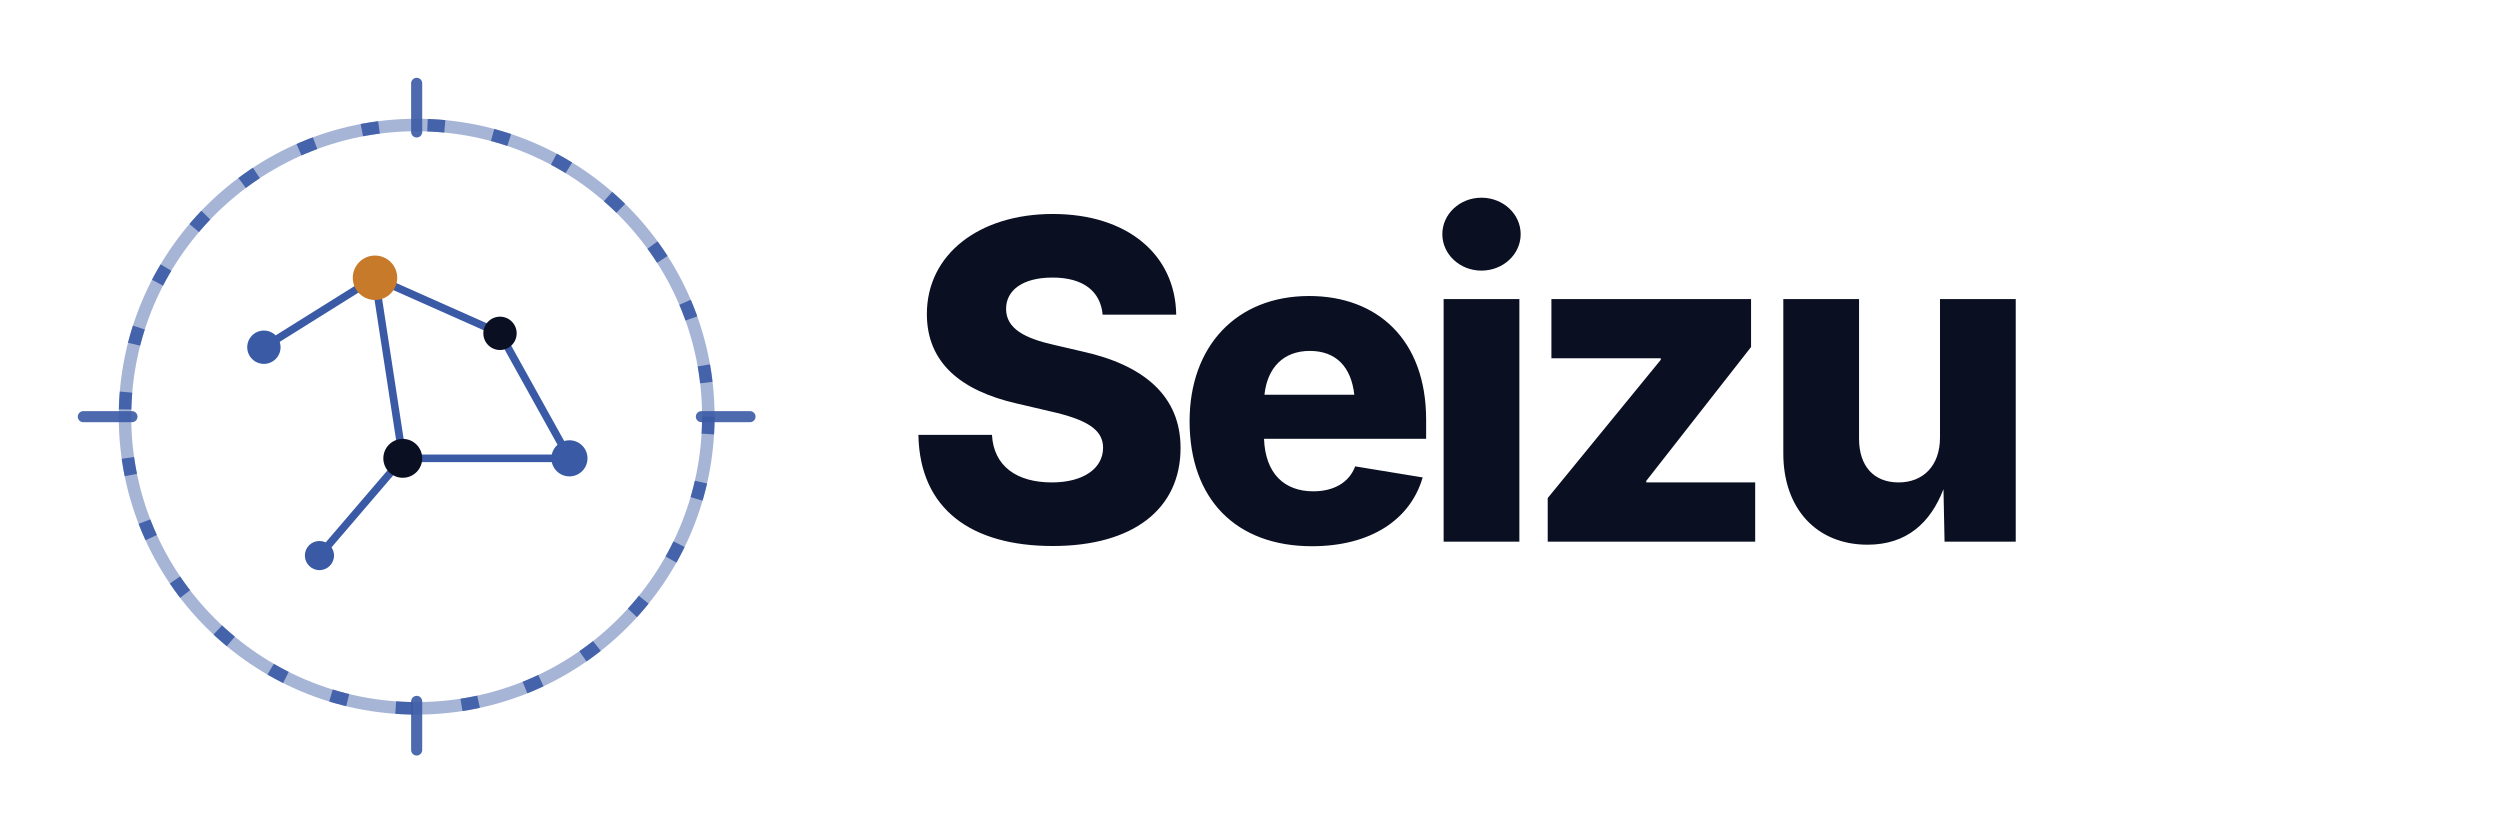
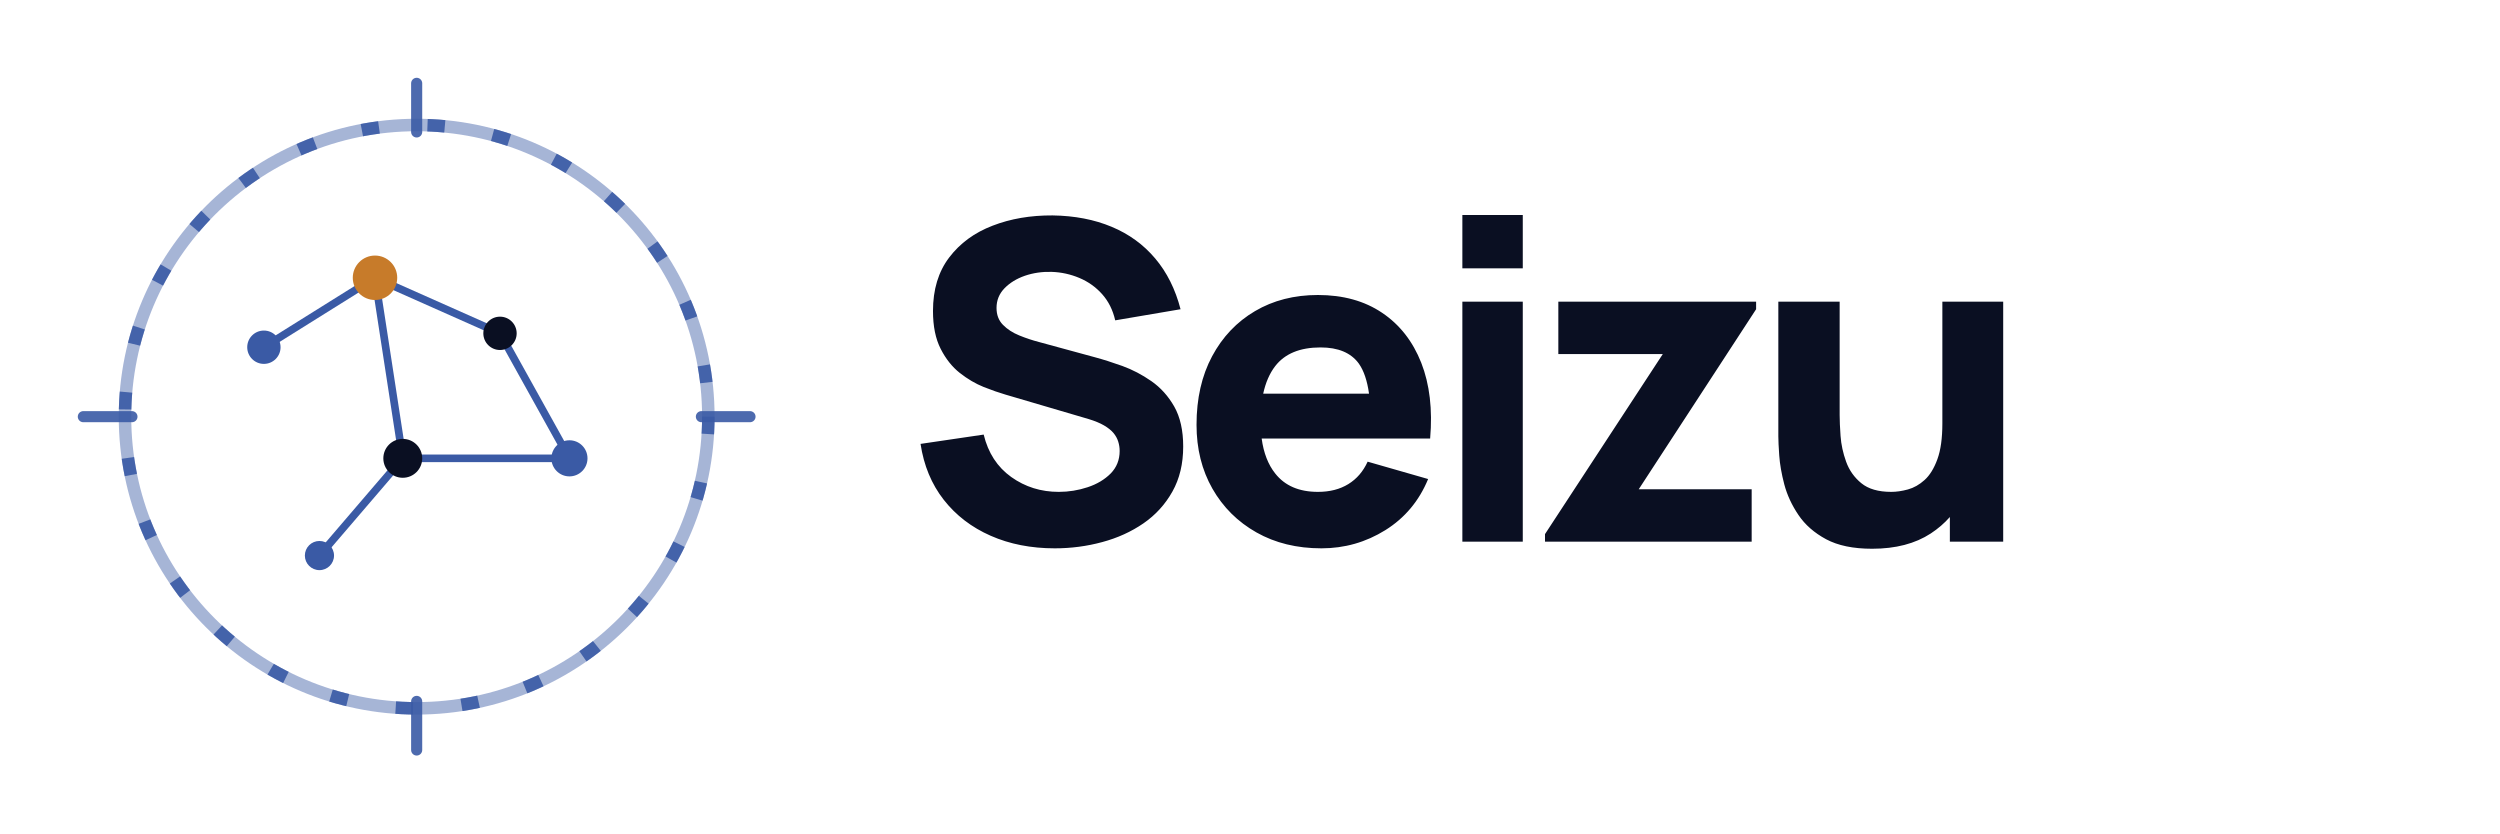
<svg xmlns="http://www.w3.org/2000/svg" viewBox="0 0 360 120" role="img" aria-label="Seizu">
  <g transform="translate(10, 10)">
    <circle cx="50" cy="50" r="42" fill="none" stroke="#3a5aa5" stroke-width="1.8" opacity="0.45" />
    <circle cx="50" cy="50" r="42" fill="none" stroke="#3a5aa5" stroke-width="1.8" stroke-dasharray="2.5 7" opacity="0.9" />
    <g stroke="#3a5aa5" stroke-width="1.6" opacity="0.9" stroke-linecap="round">
      <line x1="50" y1="2" x2="50" y2="9" />
      <line x1="50" y1="91" x2="50" y2="98" />
      <line x1="2" y1="50" x2="9" y2="50" />
      <line x1="91" y1="50" x2="98" y2="50" />
    </g>
    <g stroke="#3a5aa5" stroke-width="1.1" stroke-linecap="round">
      <line x1="28" y1="40" x2="44" y2="30" />
      <line x1="44" y1="30" x2="62" y2="38" />
      <line x1="62" y1="38" x2="72" y2="56" />
      <line x1="44" y1="30" x2="48" y2="56" />
      <line x1="48" y1="56" x2="72" y2="56" />
      <line x1="48" y1="56" x2="36" y2="70" />
    </g>
    <g>
      <circle cx="28" cy="40" r="2.4" fill="#3a5aa5" />
      <circle cx="44" cy="30" r="3.2" fill="#c77b2a" />
      <circle cx="62" cy="38" r="2.4" fill="#0a0f22" />
      <circle cx="72" cy="56" r="2.6" fill="#3a5aa5" />
      <circle cx="48" cy="56" r="2.8" fill="#0a0f22" />
      <circle cx="36" cy="70" r="2.1" fill="#3a5aa5" />
    </g>
  </g>
-   <text x="130" y="78" font-family="Manrope, 'Inter', system-ui, sans-serif" font-weight="800" font-size="64" letter-spacing="-3.2" fill="#0a0f22">Seizu</text>
+   <path d="M151.89 78.96L151.89 78.96Q146.77 78.96 142.66 77.15Q138.54 75.34 135.90 71.97Q133.26 68.59 132.56 63.92L132.56 63.92L141.65 62.58Q142.61 66.54 145.62 68.69Q148.62 70.83 152.46 70.83L152.46 70.83Q154.61 70.83 156.62 70.16Q158.64 69.49 159.94 68.18Q161.23 66.86 161.23 64.94L161.23 64.94Q161.23 64.24 161.02 63.58Q160.82 62.93 160.34 62.35Q159.86 61.78 158.98 61.26Q158.10 60.75 156.75 60.34L156.75 60.34L144.78 56.82Q143.44 56.43 141.66 55.73Q139.89 55.02 138.22 53.71Q136.56 52.40 135.46 50.24Q134.35 48.08 134.35 44.78L134.35 44.78Q134.35 40.14 136.69 37.07Q139.02 34 142.93 32.50Q146.83 30.99 151.57 31.02L151.57 31.02Q156.34 31.09 160.08 32.66Q163.82 34.22 166.35 37.22Q168.88 40.21 170 44.53L170 44.53L160.59 46.13Q160.08 43.89 158.70 42.35Q157.33 40.82 155.42 40.02Q153.52 39.22 151.44 39.15L151.44 39.15Q149.39 39.09 147.58 39.71Q145.78 40.34 144.64 41.52Q143.50 42.70 143.50 44.34L143.50 44.34Q143.50 45.84 144.43 46.78Q145.36 47.73 146.77 48.30Q148.18 48.88 149.65 49.26L149.65 49.26L157.65 51.44Q159.44 51.92 161.62 52.70Q163.79 53.49 165.79 54.88Q167.79 56.27 169.09 58.54Q170.38 60.82 170.38 64.30L170.38 64.30Q170.38 68.02 168.83 70.78Q167.28 73.55 164.66 75.36Q162.03 77.17 158.72 78.06Q155.41 78.96 151.89 78.96ZM190.29 78.96L190.29 78.96Q184.98 78.96 180.93 76.67Q176.88 74.38 174.59 70.37Q172.30 66.35 172.30 61.17L172.30 61.17Q172.30 55.50 174.54 51.31Q176.78 47.12 180.72 44.80Q184.66 42.48 189.78 42.48L189.78 42.48Q195.22 42.48 199.02 45.04Q202.83 47.60 204.66 52.24Q206.48 56.88 205.94 63.15L205.94 63.15L181.68 63.15Q182.10 66.26 183.63 68.18L183.63 68.18Q185.71 70.83 189.78 70.83L189.78 70.83Q192.34 70.83 194.16 69.71Q195.98 68.59 196.94 66.48L196.94 66.48L205.65 68.98Q203.70 73.71 199.49 76.34Q195.28 78.96 190.29 78.96ZM181.90 56.69L197.14 56.69Q196.75 53.87 195.66 52.34L195.66 52.34Q193.97 50.03 190.16 50.03L190.16 50.03Q185.71 50.03 183.63 52.72L183.63 52.72Q182.42 54.29 181.90 56.69L181.90 56.69ZM219.28 38.64L210.58 38.64L210.58 30.96L219.28 30.96L219.28 38.64ZM219.28 78L210.58 78L210.58 43.44L219.28 43.44L219.28 78ZM252.24 78L222.48 78L222.48 76.91L239.44 50.99L224.40 50.99L224.40 43.44L252.88 43.44L252.88 44.53L235.98 70.45L252.24 70.45L252.24 78ZM269.58 79.02L269.58 79.02Q265.52 79.02 262.96 77.65Q260.40 76.27 258.98 74.16Q257.55 72.05 256.94 69.76Q256.34 67.47 256.21 65.58Q256.08 63.70 256.08 62.83L256.08 62.83L256.08 43.44L264.91 43.44L264.91 59.76Q264.91 60.94 265.04 62.78Q265.17 64.62 265.84 66.48Q266.51 68.34 268.03 69.58Q269.55 70.83 272.34 70.83L272.34 70.83Q273.46 70.83 274.74 70.48Q276.02 70.13 277.14 69.12Q278.26 68.11 278.98 66.14Q279.70 64.18 279.70 60.98L279.70 60.98L279.70 43.44L288.46 43.44L288.46 78L280.78 78L280.78 74.45Q279.60 75.79 278.03 76.82L278.03 76.82Q274.67 79.02 269.58 79.02Z" fill="#0a0f22" />
</svg>
